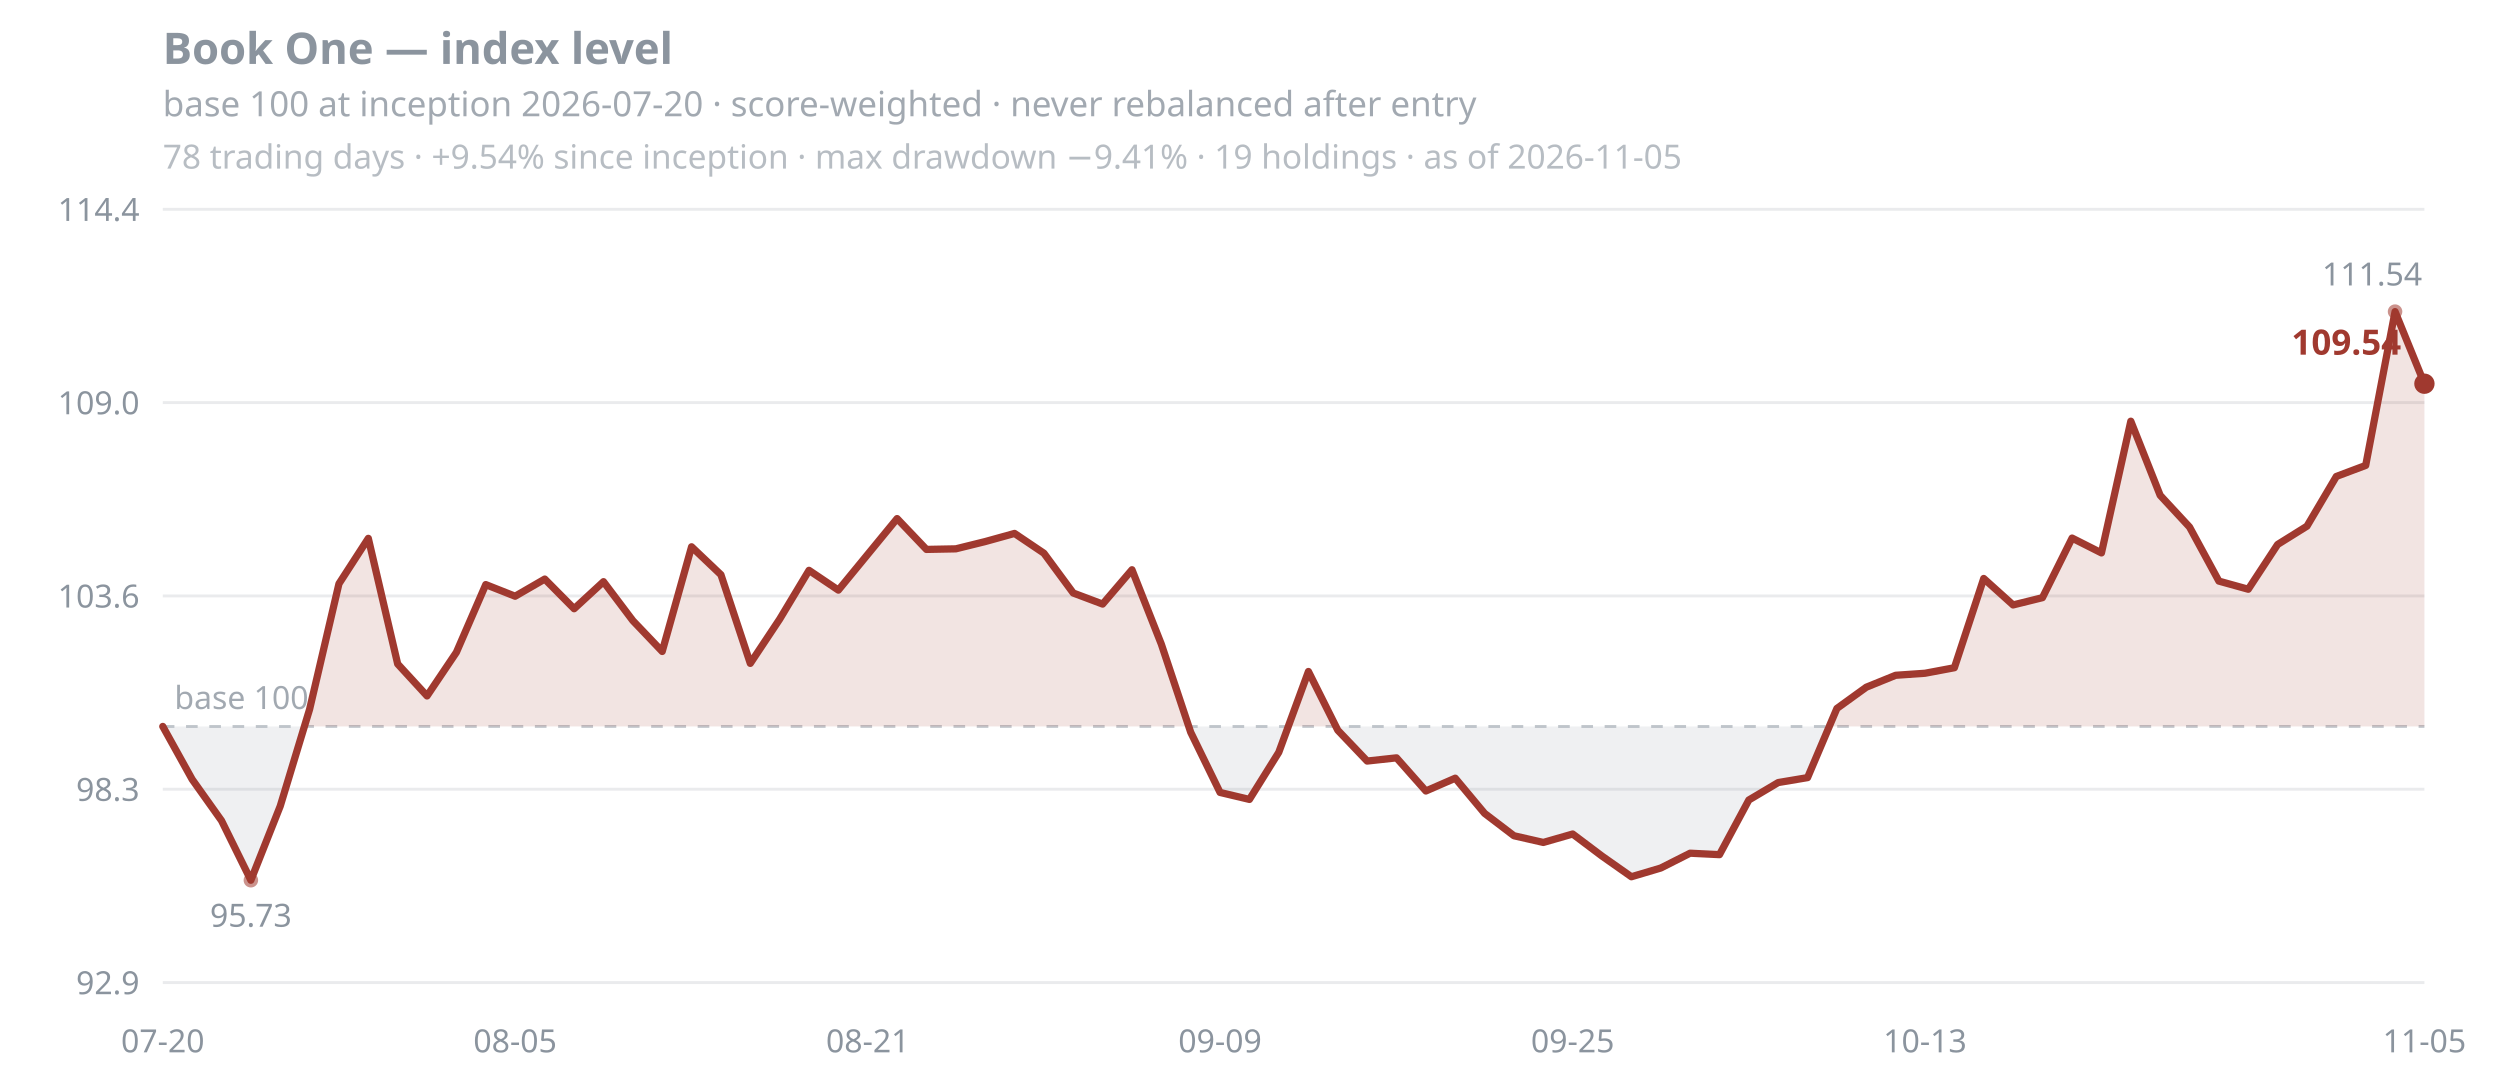
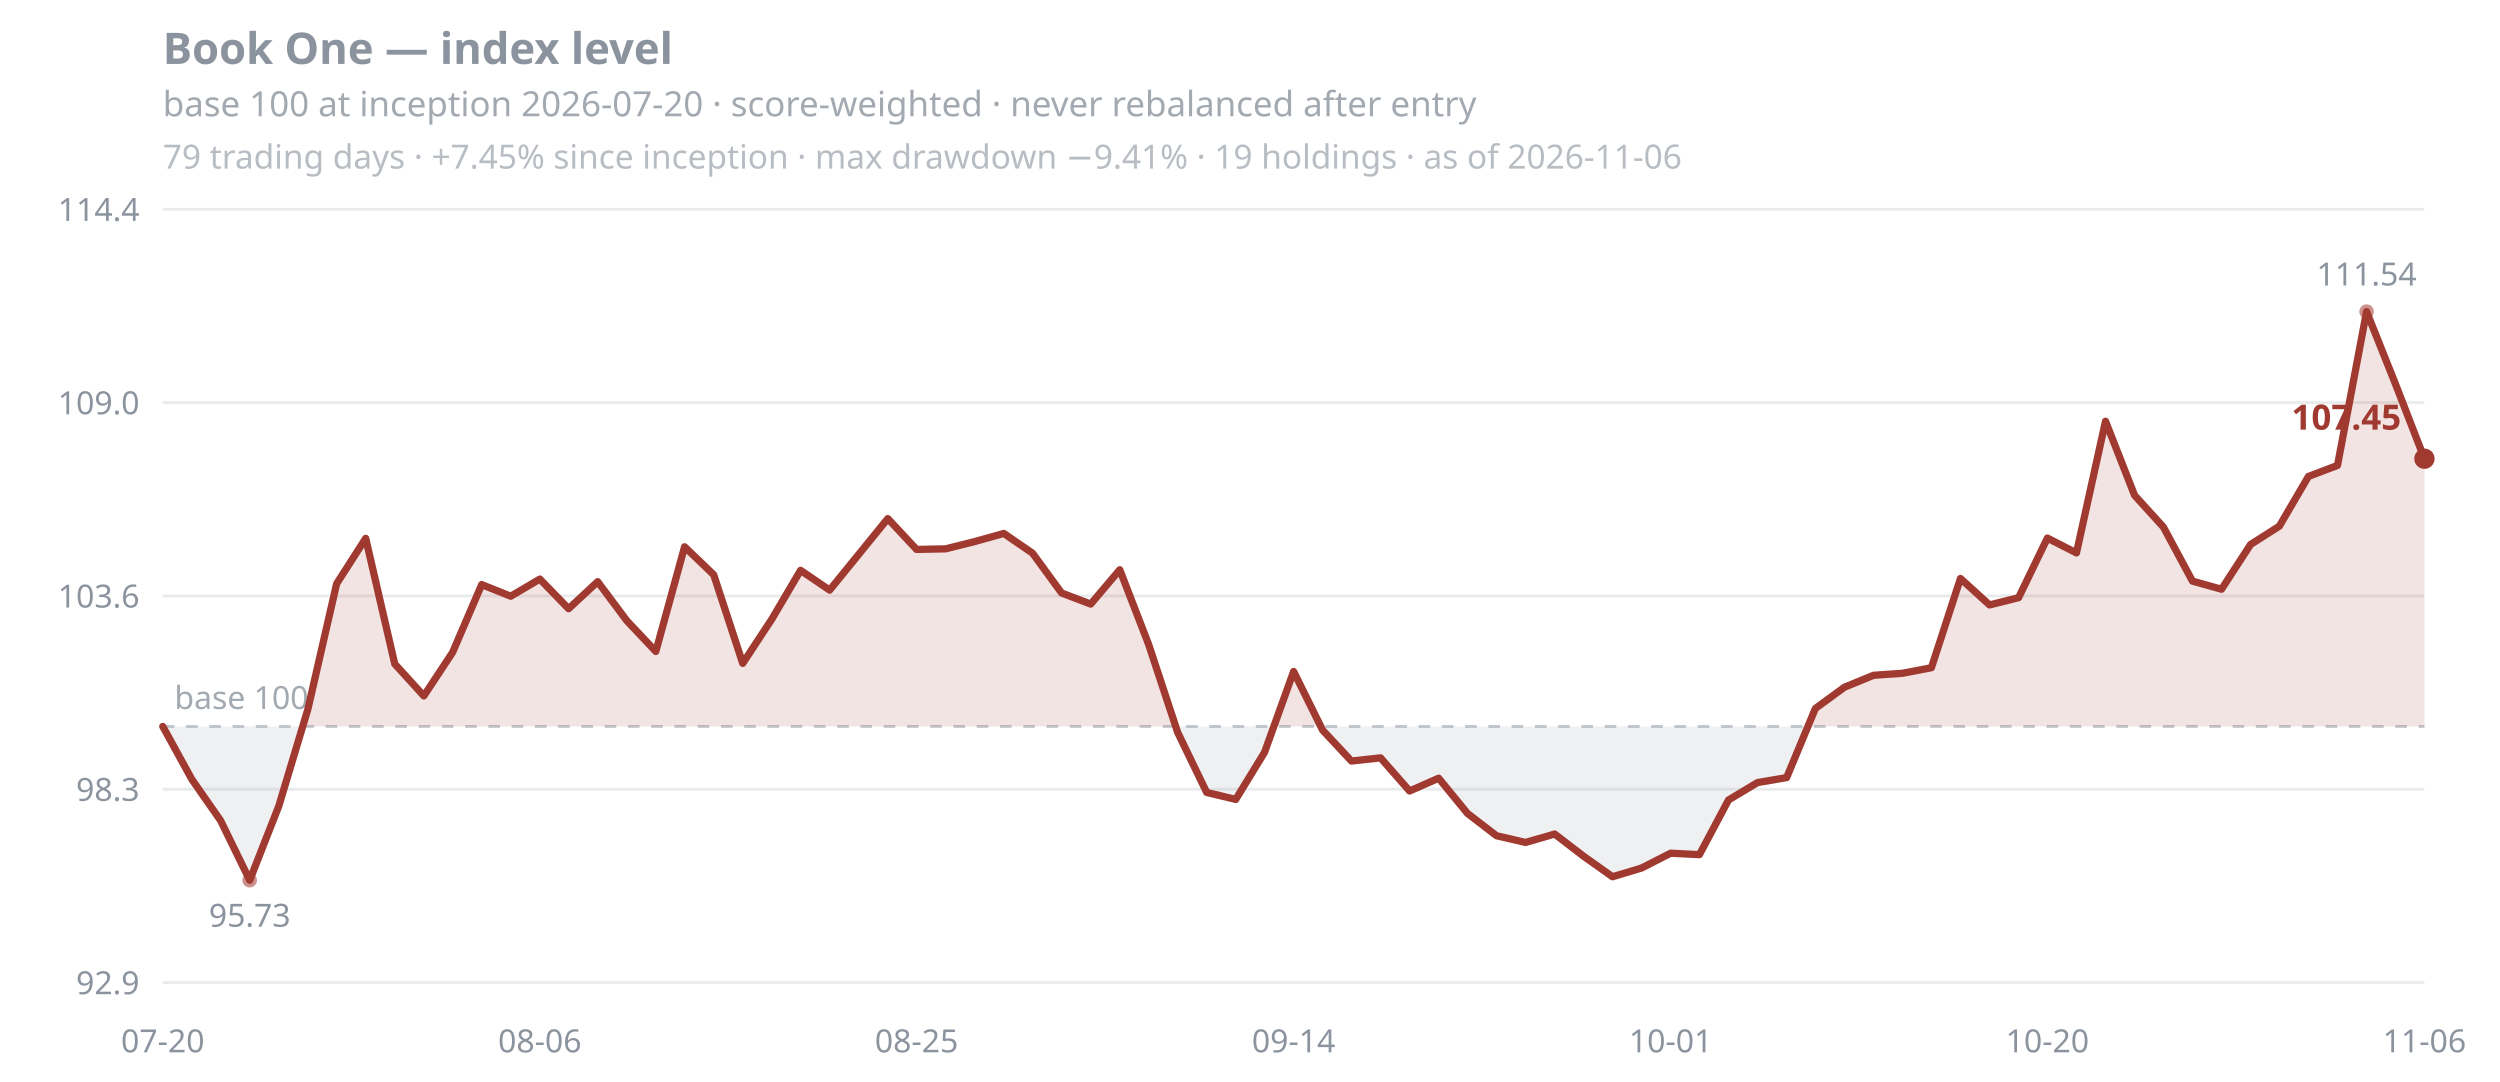
<svg xmlns="http://www.w3.org/2000/svg" viewBox="0 0 860 372" font-family="ui-sans-serif,system-ui,sans-serif">
  <text x="56" y="22" font-size="15" font-weight="600" fill="#8b949e">Book One — index level</text>
  <text x="56" y="40" font-size="12" fill="#8b949e" opacity="0.8">base 100 at inception 2026-07-20 · score-weighted · never rebalanced after entry</text>
-   <text x="56" y="58" font-size="11.5" fill="#8b949e" opacity="0.62">78 trading days · +9.54% since inception · max drawdown −9.41% · 19 holdings · as of 2026-11-05</text>
+   <text x="56" y="58" font-size="11.5" fill="#8b949e" opacity="0.62">79 trading days · +7.45% since inception · max drawdown −9.41% · 19 holdings · as of 2026-11-06</text>
  <line x1="56" y1="338.0" x2="834" y2="338.0" stroke="#8b949e" stroke-opacity="0.18" />
  <text x="48" y="342.0" font-size="11" fill="#8b949e" text-anchor="end">92.9</text>
  <line x1="56" y1="271.5" x2="834" y2="271.5" stroke="#8b949e" stroke-opacity="0.18" />
  <text x="48" y="275.5" font-size="11" fill="#8b949e" text-anchor="end">98.3</text>
  <line x1="56" y1="205.0" x2="834" y2="205.0" stroke="#8b949e" stroke-opacity="0.18" />
  <text x="48" y="209.0" font-size="11" fill="#8b949e" text-anchor="end">103.6</text>
  <line x1="56" y1="138.5" x2="834" y2="138.5" stroke="#8b949e" stroke-opacity="0.18" />
  <text x="48" y="142.5" font-size="11" fill="#8b949e" text-anchor="end">109.0</text>
  <line x1="56" y1="72.0" x2="834" y2="72.0" stroke="#8b949e" stroke-opacity="0.18" />
  <text x="48" y="76.0" font-size="11" fill="#8b949e" text-anchor="end">114.4</text>
  <line x1="56" y1="249.9" x2="834" y2="249.9" stroke="#8b949e" stroke-opacity="0.5" stroke-dasharray="4 4" />
  <text x="60" y="243.9" font-size="11" fill="#8b949e" text-anchor="start" opacity="0.8">base 100</text>
  <text x="56.0" y="362" font-size="11" fill="#8b949e" text-anchor="middle">07-20</text>
-   <text x="177.2" y="362" font-size="11" fill="#8b949e" text-anchor="middle">08-05</text>
-   <text x="298.5" y="362" font-size="11" fill="#8b949e" text-anchor="middle">08-21</text>
-   <text x="419.7" y="362" font-size="11" fill="#8b949e" text-anchor="middle">09-09</text>
-   <text x="541.0" y="362" font-size="11" fill="#8b949e" text-anchor="middle">09-25</text>
-   <text x="662.2" y="362" font-size="11" fill="#8b949e" text-anchor="middle">10-13</text>
-   <text x="834.0" y="362" font-size="11" fill="#8b949e" text-anchor="middle">11-05</text>
+   <text x="185.7" y="362" font-size="11" fill="#8b949e" text-anchor="middle">08-06</text>
+   <text x="315.3" y="362" font-size="11" fill="#8b949e" text-anchor="middle">08-25</text>
+   <text x="445.0" y="362" font-size="11" fill="#8b949e" text-anchor="middle">09-14</text>
+   <text x="574.7" y="362" font-size="11" fill="#8b949e" text-anchor="middle">10-01</text>
+   <text x="704.3" y="362" font-size="11" fill="#8b949e" text-anchor="middle">10-20</text>
+   <text x="834.0" y="362" font-size="11" fill="#8b949e" text-anchor="middle">11-06</text>
  <defs>
    <clipPath id="above">
      <rect x="56" y="72" width="778" height="177.9" />
    </clipPath>
    <clipPath id="below">
      <rect x="56" y="249.9" width="778" height="88.1" />
    </clipPath>
  </defs>
-   <polygon points="56.0,249.9 56.0,249.9 66.1,268.1 76.2,282.3 86.3,302.8 96.4,277.3 106.5,244.0 116.6,200.8 126.7,185.2 136.8,228.4 146.9,239.4 157.0,224.4 167.1,201.1 177.2,205.1 187.4,199.2 197.5,209.4 207.6,200.1 217.7,213.5 227.8,224.1 237.9,188.1 248.0,197.7 258.1,228.2 268.2,213.0 278.3,196.2 288.4,203.0 298.5,190.7 308.6,178.4 318.7,189.0 328.8,188.8 338.9,186.3 349.0,183.5 359.1,190.3 369.2,204.0 379.3,207.8 389.4,196.0 399.5,221.6 409.6,251.9 419.7,272.6 429.8,275.0 439.9,258.8 450.1,231.0 460.2,251.2 470.3,261.8 480.4,260.7 490.5,272.1 500.6,267.7 510.7,279.8 520.8,287.5 530.9,289.8 541.0,286.9 551.1,294.5 561.2,301.6 571.3,298.6 581.4,293.5 591.5,294.0 601.6,275.2 611.7,269.2 621.8,267.5 631.9,243.7 642.0,236.4 652.1,232.3 662.2,231.6 672.3,229.7 682.4,199.0 692.5,208.1 702.6,205.6 712.8,185.1 722.9,190.2 733.0,144.9 743.1,170.4 753.2,181.3 763.3,199.9 773.4,202.7 783.5,187.3 793.6,181.0 803.7,163.9 813.8,160.1 823.9,107.2 834.0,132.0 834.0,249.9" fill="#a0392f" fill-opacity="0.14" clip-path="url(#above)" />
-   <polygon points="56.0,249.9 56.0,249.9 66.1,268.1 76.2,282.3 86.3,302.8 96.4,277.3 106.5,244.0 116.6,200.8 126.7,185.2 136.8,228.4 146.9,239.4 157.0,224.4 167.1,201.1 177.2,205.1 187.4,199.2 197.5,209.4 207.6,200.1 217.7,213.5 227.8,224.1 237.9,188.1 248.0,197.7 258.1,228.2 268.2,213.0 278.3,196.2 288.4,203.0 298.5,190.7 308.6,178.4 318.7,189.0 328.8,188.8 338.9,186.3 349.0,183.5 359.1,190.3 369.2,204.0 379.3,207.8 389.4,196.0 399.5,221.6 409.6,251.9 419.7,272.6 429.8,275.0 439.9,258.8 450.1,231.0 460.2,251.2 470.3,261.8 480.4,260.7 490.5,272.1 500.6,267.7 510.7,279.8 520.8,287.5 530.9,289.8 541.0,286.9 551.1,294.5 561.2,301.6 571.3,298.6 581.4,293.5 591.5,294.0 601.6,275.2 611.7,269.2 621.8,267.5 631.9,243.7 642.0,236.4 652.1,232.3 662.2,231.6 672.3,229.7 682.4,199.0 692.5,208.1 702.6,205.6 712.8,185.1 722.9,190.2 733.0,144.9 743.1,170.4 753.2,181.3 763.3,199.9 773.4,202.7 783.5,187.3 793.6,181.0 803.7,163.9 813.8,160.1 823.9,107.2 834.0,132.0 834.0,249.9" fill="#8b949e" fill-opacity="0.14" clip-path="url(#below)" />
-   <polyline points="56.0,249.9 66.1,268.1 76.2,282.3 86.3,302.8 96.4,277.3 106.5,244.0 116.6,200.8 126.7,185.2 136.8,228.4 146.9,239.4 157.0,224.4 167.1,201.1 177.2,205.1 187.4,199.2 197.5,209.4 207.6,200.1 217.7,213.5 227.8,224.1 237.9,188.1 248.0,197.7 258.1,228.2 268.2,213.0 278.3,196.2 288.4,203.0 298.5,190.7 308.6,178.4 318.7,189.0 328.8,188.8 338.9,186.3 349.0,183.5 359.1,190.3 369.2,204.0 379.3,207.8 389.4,196.0 399.5,221.6 409.6,251.9 419.7,272.6 429.8,275.0 439.9,258.8 450.1,231.0 460.2,251.2 470.3,261.8 480.4,260.7 490.5,272.1 500.6,267.7 510.7,279.8 520.8,287.5 530.9,289.8 541.0,286.9 551.1,294.5 561.2,301.6 571.3,298.6 581.4,293.5 591.5,294.0 601.6,275.2 611.7,269.2 621.8,267.5 631.9,243.7 642.0,236.4 652.1,232.3 662.2,231.6 672.3,229.7 682.4,199.0 692.5,208.1 702.6,205.6 712.8,185.1 722.9,190.2 733.0,144.9 743.1,170.4 753.2,181.3 763.3,199.9 773.4,202.7 783.5,187.3 793.6,181.0 803.7,163.9 813.8,160.1 823.9,107.2 834.0,132.0" fill="none" stroke="#a0392f" stroke-width="2.5" stroke-linejoin="round" stroke-linecap="round" />
-   <circle cx="86.3" cy="302.8" r="2.5" fill="#a0392f" fill-opacity="0.55" />
-   <text x="86.3" y="318.8" font-size="11" fill="#8b949e" text-anchor="middle">95.73</text>
-   <circle cx="823.9" cy="107.2" r="2.5" fill="#a0392f" fill-opacity="0.55" />
-   <text x="816.0" y="98.2" font-size="11" fill="#8b949e" text-anchor="middle">111.54</text>
-   <circle cx="834.0" cy="132.0" r="3.5" fill="#a0392f" />
-   <text x="826.0" y="122.0" font-size="12" font-weight="600" fill="#a0392f" text-anchor="end">109.54</text>
+   <polygon points="56.0,249.9 56.0,249.9 66.0,268.1 75.9,282.3 85.9,302.8 95.9,277.3 105.9,244.0 115.8,200.8 125.8,185.2 135.8,228.4 145.8,239.4 155.7,224.4 165.7,201.1 175.7,205.1 185.7,199.2 195.6,209.4 205.6,200.1 215.6,213.5 225.6,224.1 235.5,188.1 245.5,197.7 255.5,228.2 265.5,213.0 275.4,196.2 285.4,203.0 295.4,190.7 305.4,178.4 315.3,189.0 325.3,188.8 335.3,186.3 345.3,183.5 355.2,190.3 365.2,204.0 375.2,207.8 385.2,196.0 395.1,221.6 405.1,251.9 415.1,272.6 425.1,275.0 435.0,258.8 445.0,231.0 455.0,251.2 464.9,261.8 474.9,260.7 484.9,272.1 494.9,267.7 504.8,279.8 514.8,287.5 524.8,289.8 534.8,286.9 544.7,294.5 554.7,301.6 564.7,298.6 574.7,293.5 584.6,294.0 594.6,275.2 604.6,269.2 614.6,267.5 624.5,243.7 634.5,236.4 644.5,232.3 654.5,231.6 664.4,229.7 674.4,199.0 684.4,208.1 694.4,205.6 704.3,185.1 714.3,190.2 724.3,144.9 734.3,170.4 744.2,181.3 754.2,199.9 764.2,202.7 774.2,187.3 784.1,181.0 794.1,163.9 804.1,160.1 814.1,107.2 824.0,132.0 834.0,157.8 834.0,249.9" fill="#a0392f" fill-opacity="0.14" clip-path="url(#above)" />
+   <polygon points="56.0,249.9 56.0,249.9 66.0,268.1 75.9,282.3 85.9,302.8 95.9,277.3 105.9,244.0 115.8,200.8 125.8,185.2 135.8,228.4 145.8,239.4 155.7,224.4 165.7,201.1 175.7,205.1 185.7,199.2 195.6,209.4 205.6,200.1 215.6,213.5 225.6,224.1 235.5,188.1 245.5,197.7 255.5,228.2 265.5,213.0 275.4,196.2 285.4,203.0 295.4,190.7 305.4,178.4 315.3,189.0 325.3,188.8 335.3,186.3 345.3,183.5 355.2,190.3 365.2,204.0 375.2,207.8 385.2,196.0 395.1,221.6 405.1,251.9 415.1,272.6 425.1,275.0 435.0,258.8 445.0,231.0 455.0,251.2 464.9,261.8 474.9,260.7 484.9,272.1 494.9,267.7 504.8,279.8 514.8,287.5 524.8,289.8 534.8,286.9 544.7,294.5 554.7,301.6 564.7,298.6 574.7,293.5 584.6,294.0 594.6,275.2 604.6,269.2 614.6,267.5 624.5,243.7 634.5,236.4 644.5,232.3 654.5,231.6 664.4,229.7 674.4,199.0 684.4,208.1 694.4,205.6 704.3,185.1 714.3,190.2 724.3,144.9 734.3,170.4 744.2,181.3 754.2,199.9 764.2,202.7 774.2,187.3 784.1,181.0 794.1,163.9 804.1,160.1 814.1,107.2 824.0,132.0 834.0,157.8 834.0,249.9" fill="#8b949e" fill-opacity="0.14" clip-path="url(#below)" />
+   <polyline points="56.0,249.9 66.0,268.1 75.9,282.3 85.9,302.8 95.9,277.3 105.9,244.0 115.8,200.8 125.8,185.2 135.8,228.4 145.8,239.4 155.7,224.4 165.7,201.1 175.7,205.1 185.7,199.2 195.6,209.4 205.6,200.1 215.6,213.5 225.6,224.1 235.5,188.1 245.5,197.7 255.5,228.2 265.5,213.0 275.4,196.2 285.4,203.0 295.4,190.7 305.4,178.4 315.3,189.0 325.3,188.8 335.3,186.3 345.3,183.5 355.2,190.3 365.2,204.0 375.2,207.8 385.2,196.0 395.1,221.6 405.1,251.9 415.1,272.6 425.1,275.0 435.0,258.8 445.0,231.0 455.0,251.2 464.9,261.8 474.9,260.7 484.9,272.1 494.9,267.7 504.8,279.8 514.8,287.5 524.8,289.8 534.8,286.9 544.7,294.5 554.7,301.6 564.7,298.6 574.7,293.5 584.6,294.0 594.6,275.2 604.6,269.2 614.6,267.5 624.5,243.7 634.5,236.4 644.5,232.3 654.5,231.6 664.4,229.7 674.4,199.0 684.4,208.1 694.4,205.6 704.3,185.1 714.3,190.2 724.3,144.9 734.3,170.4 744.2,181.3 754.2,199.9 764.2,202.7 774.2,187.3 784.1,181.0 794.1,163.9 804.1,160.1 814.1,107.2 824.0,132.0 834.0,157.8" fill="none" stroke="#a0392f" stroke-width="2.5" stroke-linejoin="round" stroke-linecap="round" />
+   <circle cx="85.9" cy="302.8" r="2.5" fill="#a0392f" fill-opacity="0.55" />
+   <text x="85.9" y="318.8" font-size="11" fill="#8b949e" text-anchor="middle">95.73</text>
+   <circle cx="814.1" cy="107.2" r="2.5" fill="#a0392f" fill-opacity="0.55" />
+   <text x="814.1" y="98.2" font-size="11" fill="#8b949e" text-anchor="middle">111.54</text>
+   <circle cx="834.0" cy="157.8" r="3.5" fill="#a0392f" />
+   <text x="826.0" y="147.8" font-size="12" font-weight="600" fill="#a0392f" text-anchor="end">107.45</text>
</svg>
